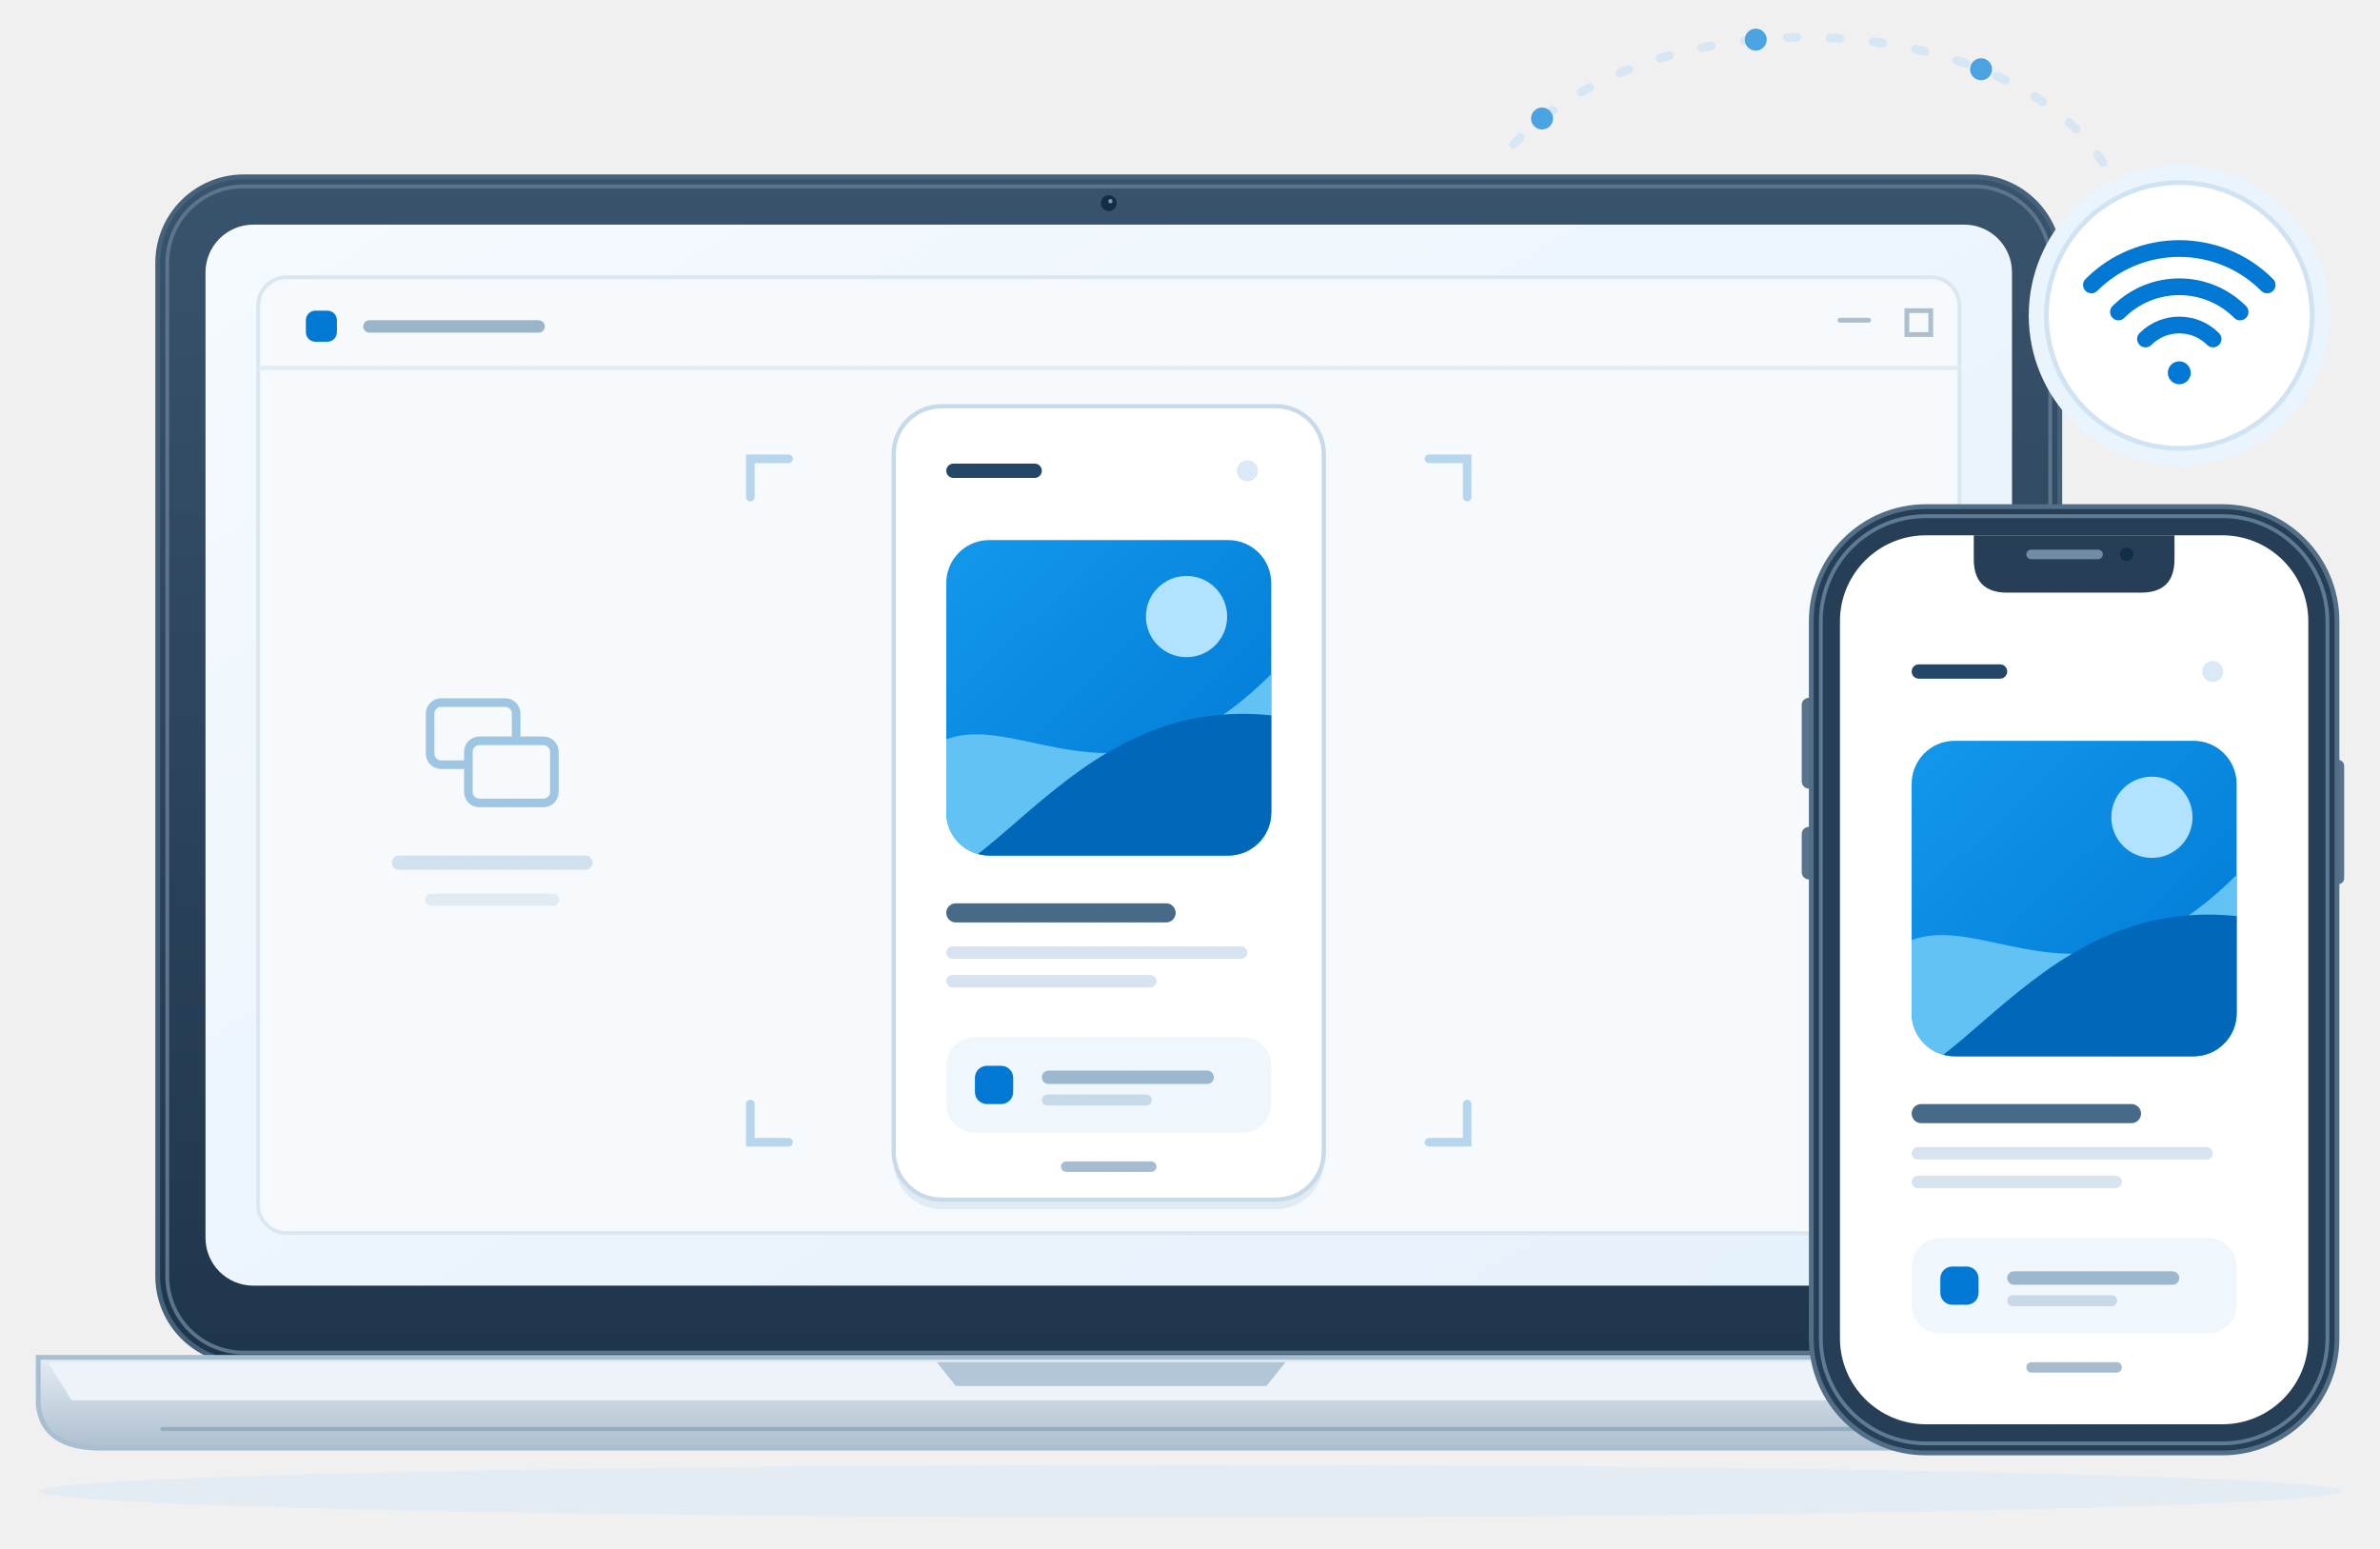
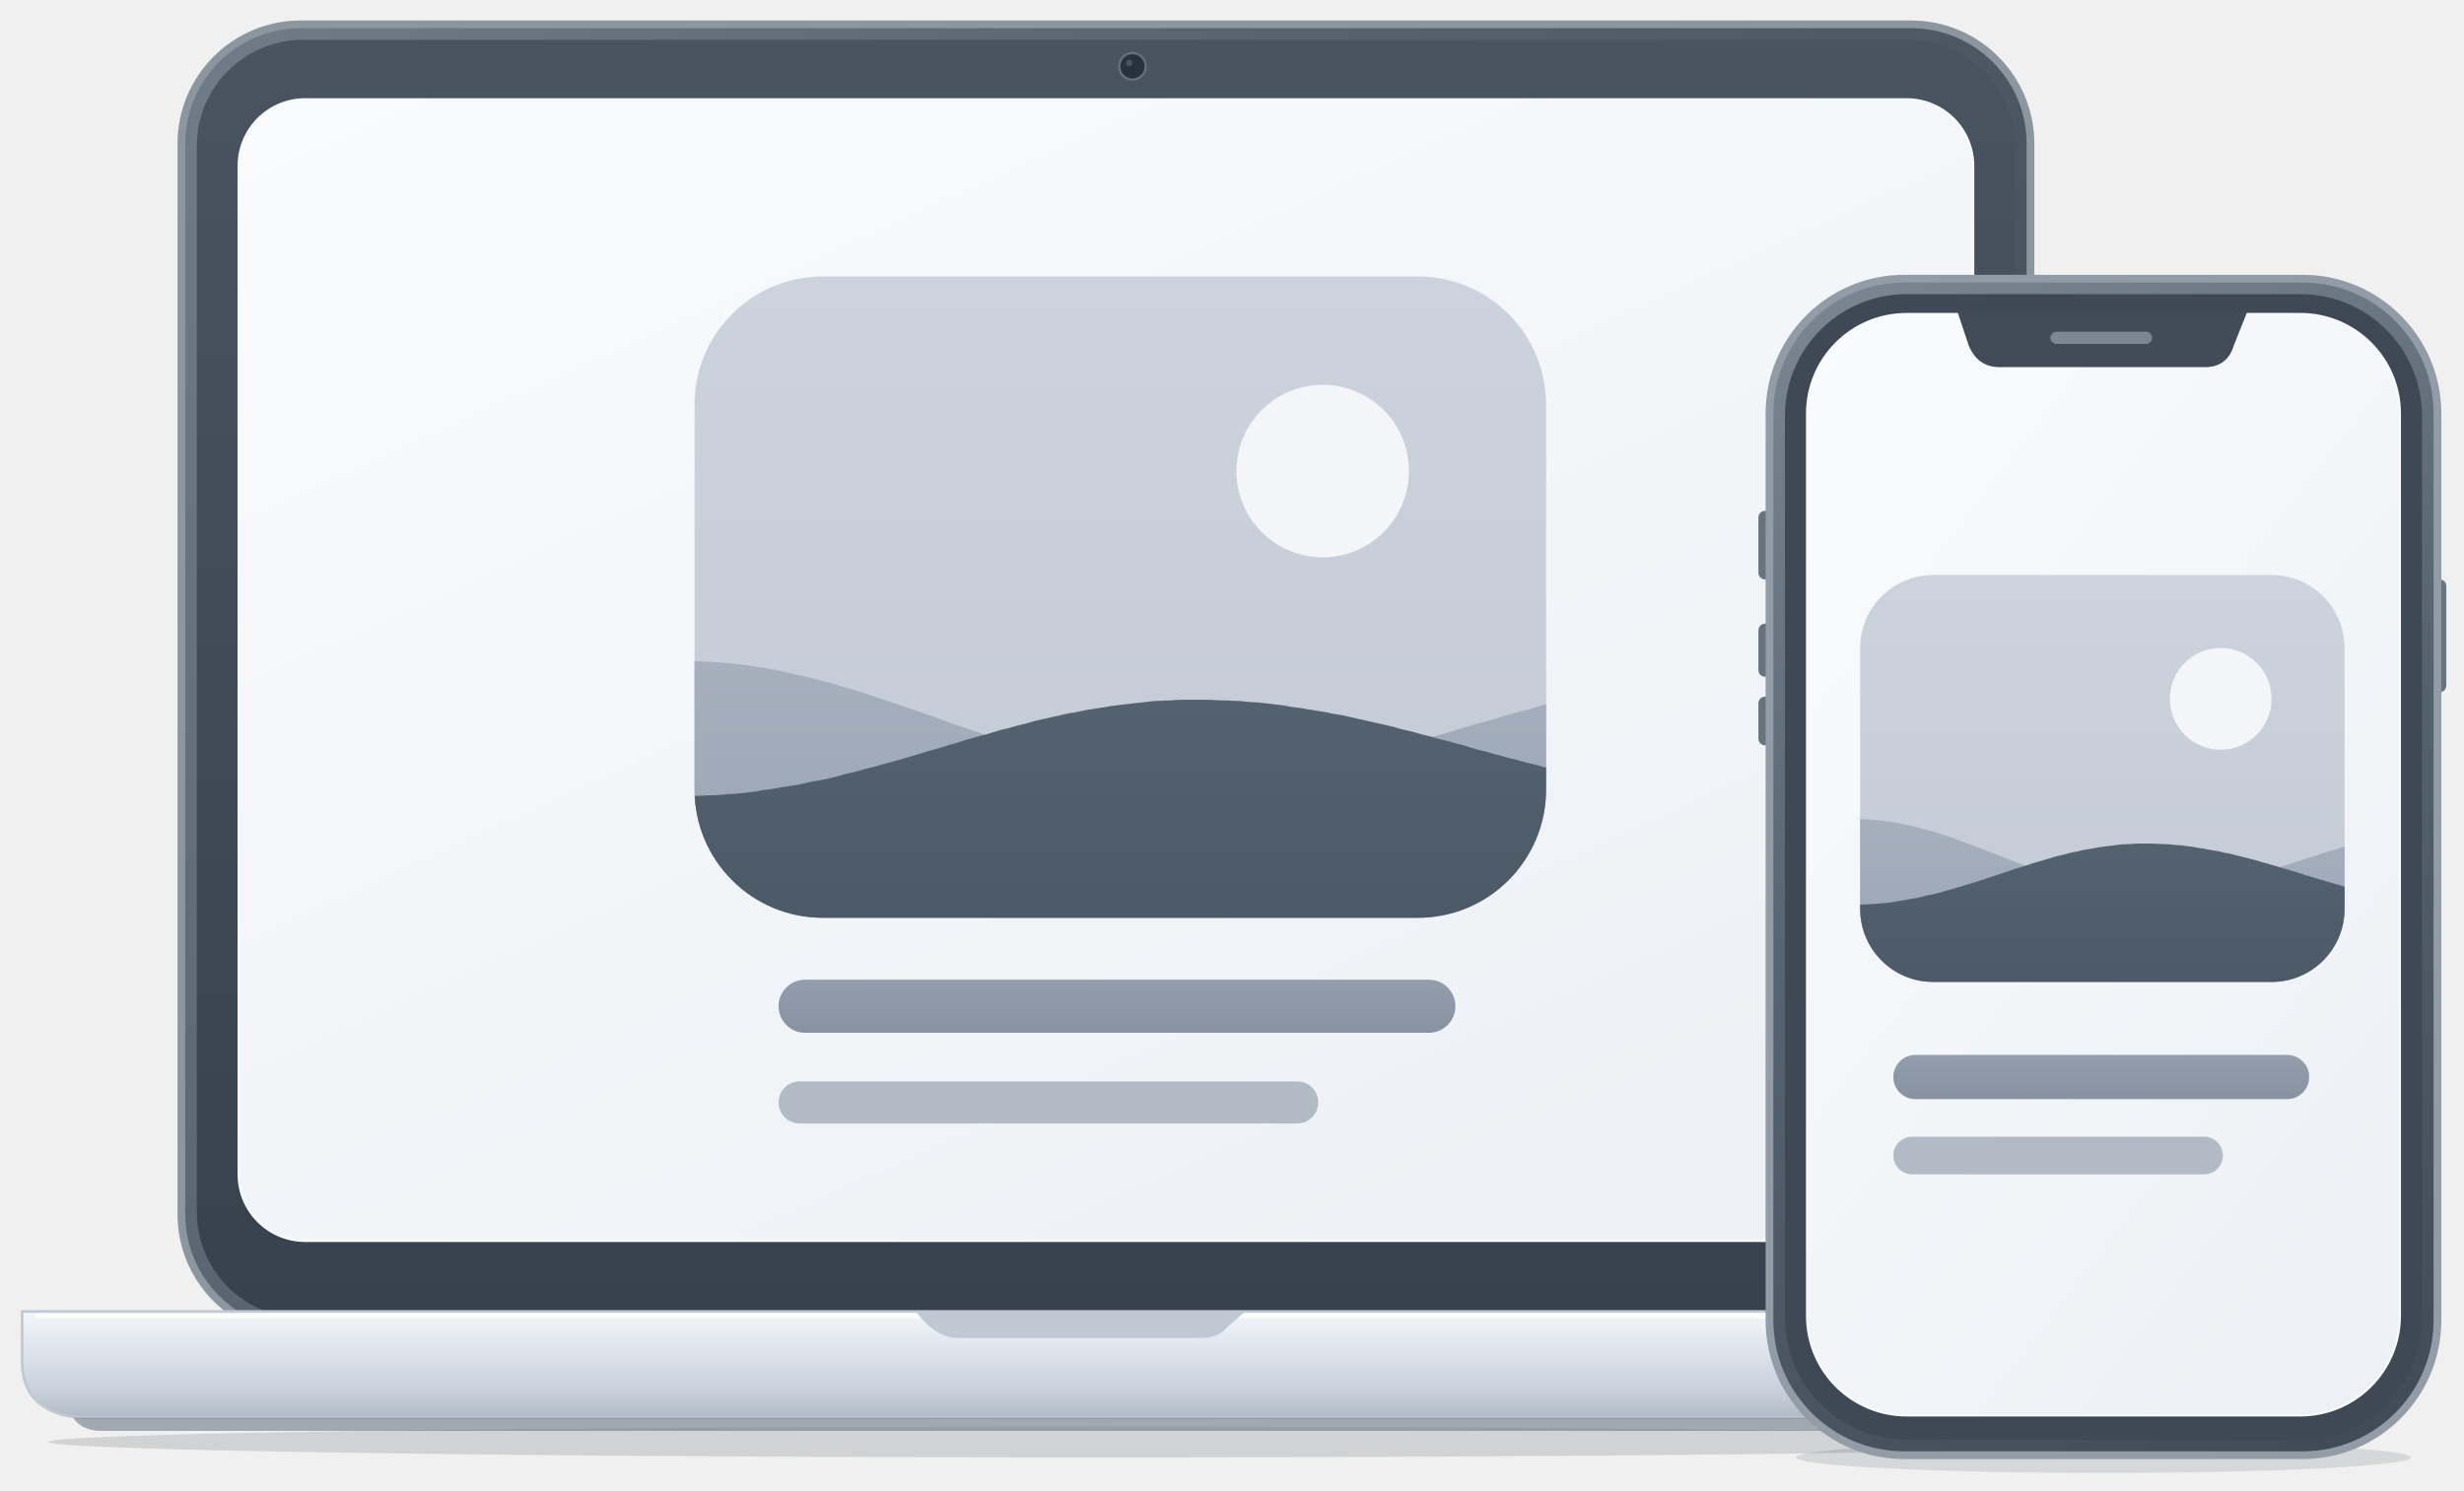
- <svg xmlns="http://www.w3.org/2000/svg" width="996" height="648" viewBox="72 30 498 324" fill="none" role="img" aria-labelledby="title desc">
+ <svg xmlns="http://www.w3.org/2000/svg" width="1114" height="674" viewBox="178 226 1114 674" fill="none" shape-rendering="geometricPrecision">
  <defs>
-     <linearGradient id="chassis" x1="0" y1="0" x2="0" y2="1">
-       <stop stop-color="#38536C" />
-       <stop offset="1" stop-color="#1F354B" />
+     <linearGradient id="laptop-case" x1="260" y1="237" x2="1040" y2="829" gradientUnits="userSpaceOnUse">
+       <stop stop-color="#707C88" />
+       <stop offset=".42" stop-color="#56636F" />
+       <stop offset="1" stop-color="#3E4A56" />
    </linearGradient>
-     <linearGradient id="silver" x1="0" y1="0" x2="0" y2="1">
-       <stop stop-color="#E3ECF4" />
-       <stop offset="1" stop-color="#AFBFCE" />
+     <linearGradient id="laptop-bezel" x1="600" y1="244" x2="600" y2="822" gradientUnits="userSpaceOnUse">
+       <stop stop-color="#485561" />
+       <stop offset="1" stop-color="#36434F" />
    </linearGradient>
-     <linearGradient id="blue" x1="0" y1="0" x2="1" y2="1">
-       <stop stop-color="#1298EB" />
-       <stop offset="1" stop-color="#0078D4" />
+     <linearGradient id="screen-face" x1="0" y1="0" x2=".7" y2="1">
+       <stop stop-color="#FAFBFD" />
+       <stop offset="1" stop-color="#EDF1F5" />
    </linearGradient>
-     <linearGradient id="canvas" x1="0" y1="0" x2="1" y2="1">
-       <stop stop-color="#F5FAFE" />
-       <stop offset="1" stop-color="#E4F0FB" />
+     <linearGradient id="laptop-base" x1="0" y1="0" x2="0" y2="1">
+       <stop stop-color="#F4F7FA" />
+       <stop offset=".34" stop-color="#DFE5EC" />
+       <stop offset=".8" stop-color="#C4CDD7" />
+       <stop offset="1" stop-color="#AFBAC6" />
    </linearGradient>
+     <linearGradient id="phone-case" x1="990" y1="354" x2="1250" y2="884" gradientUnits="userSpaceOnUse">
+       <stop stop-color="#7A8793" />
+       <stop offset=".48" stop-color="#55626F" />
+       <stop offset="1" stop-color="#3F4B57" />
+     </linearGradient>
+     <linearGradient id="photo-sky" x1="0" y1="0" x2="0" y2="1">
+       <stop stop-color="#CDD3DC" />
+       <stop offset="1" stop-color="#C2CAD5" />
+     </linearGradient>
+     <linearGradient id="rear-mountains" x1="0" y1=".5" x2="0" y2="1" gradientUnits="userSpaceOnUse">
+       <stop stop-color="#A8B2BF" />
+       <stop offset="1" stop-color="#99A5B4" />
+     </linearGradient>
+     <linearGradient id="front-mountains" x1="0" y1=".5" x2="0" y2="1" gradientUnits="userSpaceOnUse">
+       <stop stop-color="#586572" />
+       <stop offset="1" stop-color="#4C5966" />
+     </linearGradient>
+     <linearGradient id="primary-line" x1="0" y1="0" x2="0" y2="1">
+       <stop stop-color="#929EAB" />
+       <stop offset="1" stop-color="#8793A1" />
+     </linearGradient>
+     <clipPath id="computer-clip">
+       <rect x="492" y="351" width="385" height="290" rx="58" />
+     </clipPath>
+     <clipPath id="phone-clip">
+       <rect x="1019" y="486" width="219" height="184" rx="33" />
+     </clipPath>
  </defs>
-   <g id="illustration" transform="translate(39,-15)">
-     <ellipse cx="282" cy="357" rx="241" ry="5.5" fill="#E4ECF3" />
-     <g id="wireless-transfer">
-       <path d="M 473,79 C 453,47 379,42 348,77" stroke="#D6E6F3" stroke-width="1.8" stroke-dasharray="2 7" stroke-linecap="round" />
-       <circle cx="355.660" cy="69.795" r="2.3" fill="#4BA3E2" />
-       <circle cx="447.529" cy="59.490" r="2.3" fill="#4BA3E2" />
-       <circle cx="400.381" cy="53.294" r="2.3" fill="#4BA3E2" />
-     </g>
-     <g id="laptop">
-       <rect x="66" y="82" width="398" height="248" rx="18" fill="url(#chassis)" stroke="#46627B" stroke-width="1" />
-       <rect x="68" y="84" width="394" height="244" rx="16" stroke="#5C758B" stroke-width=".8" />
-       <rect x="76" y="92" width="378" height="222" rx="10" fill="url(#canvas)" />
-       <circle cx="265" cy="87.5" r="1.65" fill="#122D44" />
-       <circle cx="265.35" cy="87.1" r=".45" fill="#789AB6" />
-       <path d="M 41,329 H 489 L 509,339 Q 508,348 496,348 H 54 Q 42,348 41,339 Z" fill="url(#silver)" stroke="#A8BED1" stroke-width="1" />
-       <path d="M 43,330 H 487 L 502,338 H 48 Z" fill="#EDF3F8" />
-       <path d="M 229,330 H 302 L 298,335 H 233 Z" fill="#B3C6D8" />
-       <path d="M 67,344 H 477" stroke="#93ADBF" stroke-width=".85" stroke-linecap="round" />
-     </g>
-     <g id="desktop-interface">
-       <rect x="87" y="103" width="356" height="200" rx="6" fill="#F6FAFD" stroke="#DAE7F1" stroke-width=".8" />
-       <path d="M 87,122 H 443" stroke="#E2ECF4" stroke-width=".9" />
-       <rect x="97" y="110" width="6.5" height="6.5" rx="2" fill="#0078D4" />
-       <rect x="109" y="112" width="38" height="2.6" rx="1.3" fill="#9AB4C9" />
-       <path d="M 418,112 H 424 M 432,110 V 115 H 437 V 110 Z" stroke="#ADBFCD" stroke-width="1" stroke-linecap="round" />
-       <path d="M 198,141 H 190 V 149 M 332,141 H 340 V 149 M 198,284 H 190 V 276 M 332,284 H 340 V 276" stroke="#B6D6ED" stroke-width="1.8" stroke-linecap="round" />
-       <rect x="220" y="132" width="90" height="166" rx="10" fill="#E1EBF3" />
-       <rect x="220" y="130" width="90" height="166" rx="10" fill="#FFFFFF" stroke="#C7DAE8" stroke-width=".9" />
-       <g id="mirrored-content" transform="translate(223,132) scale(1)">
-         <clipPath id="mirrored-panel-clip">
-           <rect width="84" height="162" rx="9" />
-         </clipPath>
-         <g clip-path="url(#mirrored-panel-clip)">
-           <rect width="84" height="162" fill="#FFFFFF" />
-           <g id="mirrored-header">
-             <rect x="8" y="10" width="20" height="3" rx="1.5" fill="#244767" />
-             <circle cx="71" cy="11.5" r="2.2" fill="#DAE9F5" />
-           </g>
-           <clipPath id="mirrored-hero-clip">
-             <rect x="8" y="26" width="68" height="66" rx="9" />
-           </clipPath>
-           <g clip-path="url(#mirrored-hero-clip)">
-             <rect x="8" y="26" width="68" height="66" fill="url(#blue)" />
-             <circle cx="58.274" cy="42" r="8.5" fill="#B1E2FF" />
-             <g transform="translate(-1.362,0)">
-               <path d="M -4,82 C 17,40 42,105 90,39 V 105 H -4 Z" fill="#62C2F4" />
-               <path d="M -4,99 C 20,104 37,50 89,65 V 108 H -4 Z" fill="#0067B9" />
-             </g>
-           </g>
-           <rect x="8" y="102" width="48" height="4" rx="2" fill="#476A88" />
-           <rect x="8" y="111" width="63" height="2.6" rx="1.3" fill="#D7E4EF" />
-           <rect x="8" y="117" width="44" height="2.6" rx="1.3" fill="#D7E4EF" />
-           <rect x="8" y="130" width="68" height="20" rx="6" fill="#EFF6FC" />
-           <rect x="14" y="136" width="8" height="8" rx="2.5" fill="#0078D4" />
-           <rect x="28" y="137" width="36" height="2.8" rx="1.4" fill="#9BB8CE" />
-           <rect x="28" y="142" width="23" height="2.3" rx="1.15" fill="#C8DAE8" />
-           <rect x="32" y="156" width="20" height="2.2" rx="1.1" fill="#A7BDCF" />
-         </g>
-       </g>
-       <g id="mirror-symbol" stroke="#9EC6E3" stroke-width="1.8">
-         <rect x="123" y="192" width="18" height="13" rx="2.3" />
-         <rect x="131" y="200" width="18" height="13" rx="2.3" fill="#F6FAFD" />
-       </g>
-       <rect x="115" y="224" width="42" height="3" rx="1.5" fill="#D1E1EE" />
-       <rect x="122" y="232" width="28" height="2.5" rx="1.25" fill="#E0EBF4" />
-     </g>
-     <g id="wifi-badge">
-       <circle cx="489" cy="111" r="31.5" fill="#EAF4FC" />
-       <circle cx="489" cy="111" r="27.8" fill="#FFFFFF" stroke="#D0E3F2" stroke-width="1" />
-       <g id="wifi-icon" stroke="#0078D4" stroke-width="3.5" stroke-linecap="round" fill="none">
-         <path d="M 470.615,104.615 A 26,26 0 0 1 507.385,104.615" />
-         <path d="M 476.272,110.272 A 18,18 0 0 1 501.728,110.272" />
-         <path d="M 481.929,115.929 A 10,10 0 0 1 496.071,115.929" />
-         <circle cx="489" cy="123" r="2.4" stroke="none" fill="#0078D4" />
-       </g>
-     </g>
-     <g id="phone">
-       <rect x="410" y="191" width="3" height="19" rx="1.5" fill="#58748C" />
-       <rect x="410" y="218" width="3" height="11" rx="1.5" fill="#58748C" />
-       <rect x="521" y="204" width="2.5" height="26" rx="1.25" fill="#58748C" />
-       <rect x="412" y="151" width="110" height="198" rx="24" fill="#263F56" stroke="#526F87" stroke-width="1" />
-       <rect x="414" y="153" width="106" height="194" rx="22" stroke="#5D7B94" stroke-width=".8" />
-       <rect x="418" y="157" width="98" height="186" rx="18" fill="#FFFFFF" />
-       <path d="M 446,157 H 488 V 162 Q 488,169 481,169 H 453 Q 446,169 446,162 Z" fill="#263F56" />
-       <rect x="457" y="160" width="16" height="2" rx="1" fill="#718DA5" />
-       <circle cx="478" cy="161" r="1.4" fill="#102E45" />
-       <g id="phone-content" transform="translate(425,174) scale(1)">
-         <clipPath id="phone-panel-clip">
-           <rect width="84" height="162" rx="9" />
-         </clipPath>
-         <g clip-path="url(#phone-panel-clip)">
-           <rect width="84" height="162" fill="#FFFFFF" />
-           <g id="phone-header">
-             <rect x="8" y="10" width="20" height="3" rx="1.5" fill="#244767" />
-             <circle cx="71" cy="11.5" r="2.2" fill="#DAE9F5" />
-           </g>
-           <clipPath id="phone-hero-clip">
-             <rect x="8" y="26" width="68" height="66" rx="9" />
-           </clipPath>
-           <g clip-path="url(#phone-hero-clip)">
-             <rect x="8" y="26" width="68" height="66" fill="url(#blue)" />
-             <circle cx="58.274" cy="42" r="8.5" fill="#B1E2FF" />
-             <g transform="translate(-1.362,0)">
-               <path d="M -4,82 C 17,40 42,105 90,39 V 105 H -4 Z" fill="#62C2F4" />
-               <path d="M -4,99 C 20,104 37,50 89,65 V 108 H -4 Z" fill="#0067B9" />
-             </g>
-           </g>
-           <rect x="8" y="102" width="48" height="4" rx="2" fill="#476A88" />
-           <rect x="8" y="111" width="63" height="2.6" rx="1.3" fill="#D7E4EF" />
-           <rect x="8" y="117" width="44" height="2.6" rx="1.3" fill="#D7E4EF" />
-           <rect x="8" y="130" width="68" height="20" rx="6" fill="#EFF6FC" />
-           <rect x="14" y="136" width="8" height="8" rx="2.5" fill="#0078D4" />
-           <rect x="28" y="137" width="36" height="2.8" rx="1.4" fill="#9BB8CE" />
-           <rect x="28" y="142" width="23" height="2.3" rx="1.15" fill="#C8DAE8" />
-           <rect x="32" y="156" width="20" height="2.2" rx="1.1" fill="#A7BDCF" />
-         </g>
+   <ellipse cx="676" cy="878" rx="476" ry="7" fill="#27313C" opacity=".16" />
+   <ellipse cx="1129" cy="885" rx="139" ry="7" fill="#27313C" opacity=".13" />
+   <rect x="260" y="237" width="836" height="592" rx="54" fill="url(#laptop-case)" stroke="#8C969F" stroke-width="3.5" />
+   <rect x="267" y="244" width="822" height="578" rx="48" fill="url(#laptop-bezel)" />
+   <rect x="286" y="271" width="784" height="516" rx="30" fill="url(#screen-face)" stroke="#F7F9FB" stroke-width="1.2" />
+   <circle cx="690" cy="256" r="6" fill="#26323D" stroke="#65717E" stroke-width="1" />
+   <circle cx="688.5" cy="254.5" r="1.5" fill="#83909C" opacity=".35" />
+   <g clip-path="url(#computer-clip)">
+     <rect x="492" y="351" width="385" height="290" fill="url(#photo-sky)" />
+     <circle cx="776" cy="439" r="39" fill="#F3F5F8" />
+     <g transform="translate(492 351) scale(385 290)">
+       <g>
+         <path d="M0 1 L0 0.6 C0.007 0.6 0.013 0.601 0.02 0.601 C0.027 0.602 0.033 0.602 0.04 0.603 C0.047 0.604 0.053 0.605 0.06 0.606 C0.067 0.607 0.073 0.609 0.08 0.61 C0.087 0.612 0.093 0.613 0.1 0.615 C0.107 0.617 0.113 0.619 0.12 0.621 C0.127 0.623 0.133 0.625 0.14 0.627 C0.147 0.629 0.153 0.632 0.16 0.634 C0.167 0.637 0.173 0.639 0.18 0.642 C0.187 0.644 0.193 0.647 0.2 0.65 C0.207 0.653 0.213 0.656 0.22 0.659 C0.227 0.662 0.233 0.665 0.24 0.668 C0.247 0.671 0.253 0.674 0.26 0.677 C0.267 0.68 0.273 0.683 0.28 0.686 C0.287 0.689 0.293 0.693 0.3 0.696 C0.307 0.699 0.313 0.702 0.32 0.705 C0.327 0.708 0.333 0.711 0.34 0.714 C0.347 0.717 0.353 0.72 0.36 0.723 C0.367 0.726 0.373 0.729 0.38 0.732 C0.387 0.734 0.393 0.737 0.4 0.74 C0.407 0.742 0.413 0.745 0.42 0.747 C0.427 0.75 0.433 0.752 0.44 0.754 C0.447 0.757 0.453 0.759 0.46 0.761 C0.467 0.762 0.473 0.764 0.48 0.766 C0.487 0.768 0.493 0.769 0.5 0.771 C0.507 0.772 0.513 0.773 0.52 0.774 C0.527 0.775 0.533 0.776 0.54 0.777 C0.547 0.778 0.553 0.779 0.56 0.779 C0.567 0.779 0.573 0.78 0.58 0.78 C0.583 0.78 0.585 0.78 0.588 0.78 C0.592 0.78 0.596 0.78 0.6 0.78 C0.607 0.78 0.613 0.779 0.62 0.779 C0.627 0.779 0.633 0.778 0.64 0.777 C0.647 0.777 0.653 0.776 0.66 0.775 C0.667 0.774 0.673 0.773 0.68 0.772 C0.687 0.771 0.693 0.77 0.7 0.769 C0.707 0.767 0.713 0.766 0.72 0.764 C0.727 0.763 0.733 0.761 0.74 0.759 C0.747 0.758 0.753 0.756 0.76 0.754 C0.767 0.752 0.773 0.75 0.78 0.748 C0.787 0.746 0.793 0.744 0.8 0.742 C0.807 0.739 0.813 0.737 0.82 0.735 C0.827 0.732 0.833 0.73 0.84 0.728 C0.847 0.725 0.853 0.723 0.86 0.72 C0.867 0.718 0.873 0.715 0.88 0.713 C0.887 0.71 0.893 0.708 0.9 0.705 C0.907 0.702 0.913 0.7 0.92 0.697 C0.927 0.695 0.933 0.692 0.94 0.69 C0.947 0.687 0.953 0.684 0.96 0.682 C0.967 0.679 0.973 0.677 0.98 0.675 C0.987 0.672 0.993 0.67 1 0.667 L1 1 Z" fill="url(#rear-mountains)" />
+         <path d="M0 1 L0 0.81 C0.007 0.81 0.013 0.809 0.02 0.809 C0.027 0.809 0.033 0.808 0.04 0.807 C0.047 0.807 0.053 0.806 0.06 0.805 C0.067 0.804 0.073 0.803 0.08 0.801 C0.087 0.8 0.093 0.799 0.1 0.797 C0.107 0.796 0.113 0.794 0.12 0.793 C0.127 0.791 0.133 0.789 0.14 0.787 C0.147 0.786 0.153 0.784 0.16 0.782 C0.167 0.78 0.173 0.777 0.18 0.775 C0.187 0.773 0.193 0.771 0.2 0.768 C0.207 0.766 0.213 0.764 0.22 0.761 C0.227 0.759 0.233 0.756 0.24 0.754 C0.247 0.751 0.253 0.749 0.26 0.746 C0.267 0.743 0.273 0.741 0.28 0.738 C0.287 0.736 0.293 0.733 0.3 0.73 C0.307 0.728 0.313 0.725 0.32 0.722 C0.327 0.72 0.333 0.717 0.34 0.715 C0.347 0.712 0.353 0.71 0.36 0.707 C0.367 0.705 0.373 0.703 0.38 0.7 C0.387 0.698 0.393 0.696 0.4 0.693 C0.407 0.691 0.413 0.689 0.42 0.687 C0.427 0.685 0.433 0.683 0.44 0.681 C0.447 0.68 0.453 0.678 0.46 0.676 C0.467 0.675 0.473 0.673 0.48 0.672 C0.487 0.67 0.493 0.669 0.5 0.668 C0.507 0.667 0.513 0.666 0.52 0.665 C0.527 0.664 0.533 0.663 0.54 0.662 C0.547 0.662 0.553 0.661 0.56 0.661 C0.567 0.66 0.573 0.66 0.58 0.66 C0.583 0.66 0.585 0.66 0.588 0.66 C0.592 0.66 0.596 0.66 0.6 0.66 C0.607 0.66 0.613 0.661 0.62 0.661 C0.627 0.661 0.633 0.662 0.64 0.662 C0.647 0.663 0.653 0.664 0.66 0.664 C0.667 0.665 0.673 0.666 0.68 0.667 C0.687 0.668 0.693 0.669 0.7 0.671 C0.707 0.672 0.713 0.673 0.72 0.675 C0.727 0.676 0.733 0.678 0.74 0.679 C0.747 0.681 0.753 0.683 0.76 0.684 C0.767 0.686 0.773 0.688 0.78 0.69 C0.787 0.692 0.793 0.694 0.8 0.696 C0.807 0.698 0.813 0.7 0.82 0.702 C0.827 0.705 0.833 0.707 0.84 0.709 C0.847 0.711 0.853 0.714 0.86 0.716 C0.867 0.718 0.873 0.721 0.88 0.723 C0.887 0.725 0.893 0.728 0.9 0.73 C0.907 0.733 0.913 0.735 0.92 0.738 C0.927 0.74 0.933 0.742 0.94 0.745 C0.947 0.747 0.953 0.75 0.96 0.752 C0.967 0.754 0.973 0.757 0.98 0.759 C0.987 0.761 0.993 0.763 1 0.766 L1 1 Z" fill="url(#front-mountains)" />
      </g>
    </g>
  </g>
+   <rect x="530" y="669" width="306" height="24" rx="12" fill="url(#primary-line)" />
+   <rect x="530" y="715" width="244" height="19" rx="9.5" fill="#B1BAC5" />
+   <path d="M188 819 H1155 V838 C1155 855 1144 866 1127 867 H217 C199 867 188 858 188 842 Z" fill="url(#laptop-base)" stroke="#C0C9D2" stroke-width="1.2" />
+   <path d="M194 821 H1150" stroke="#FFFFFF" stroke-width="2" opacity=".85" />
+   <path d="M592 819 H741 L733 826 Q729 831 721 831 H611 Q601 831 592 819 Z" fill="#C0C9D3" />
+   <path d="M211 867 H1136 L1126 873 H224 Q215 873 211 867 Z" fill="#75818D" opacity=".65" />
+   <rect x="973" y="457" width="7" height="31" rx="3" fill="#67737F" />
+   <rect x="973" y="508" width="7" height="24" rx="3" fill="#67737F" />
+   <rect x="973" y="541" width="7" height="22" rx="3" fill="#67737F" />
+   <rect x="1277" y="488" width="7" height="51" rx="3" fill="#687480" />
+   <rect x="978" y="352" width="302" height="532" rx="61" fill="url(#phone-case)" stroke="#929CA6" stroke-width="3.5" />
+   <rect x="985" y="359" width="288" height="518" rx="55" fill="#3E4955" />
+   <rect x="995" y="368" width="268" height="498" rx="45" fill="url(#screen-face)" stroke="#F8FAFC" stroke-width="1" />
+   <path d="M1063 367 H1194 L1188 382 Q1185 392 1175 392 H1082 Q1072 392 1068 382 Z" fill="#414C58" />
+   <rect x="1105" y="376" width="46" height="5.5" rx="2.75" fill="#7B8794" />
+   <g clip-path="url(#phone-clip)">
+     <rect x="1019" y="486" width="219" height="184" fill="url(#photo-sky)" />
+     <circle cx="1182" cy="542" r="23" fill="#F3F5F8" />
+     <g transform="translate(1019 486) scale(219 184)">
+       <g>
+         <path d="M0 1 L0 0.6 C0.007 0.6 0.013 0.601 0.02 0.601 C0.027 0.602 0.033 0.602 0.04 0.603 C0.047 0.604 0.053 0.605 0.06 0.606 C0.067 0.607 0.073 0.609 0.08 0.61 C0.087 0.612 0.093 0.613 0.1 0.615 C0.107 0.617 0.113 0.619 0.12 0.621 C0.127 0.623 0.133 0.625 0.14 0.627 C0.147 0.629 0.153 0.632 0.16 0.634 C0.167 0.637 0.173 0.639 0.18 0.642 C0.187 0.644 0.193 0.647 0.2 0.65 C0.207 0.653 0.213 0.656 0.22 0.659 C0.227 0.662 0.233 0.665 0.24 0.668 C0.247 0.671 0.253 0.674 0.26 0.677 C0.267 0.68 0.273 0.683 0.28 0.686 C0.287 0.689 0.293 0.693 0.3 0.696 C0.307 0.699 0.313 0.702 0.32 0.705 C0.327 0.708 0.333 0.711 0.34 0.714 C0.347 0.717 0.353 0.72 0.36 0.723 C0.367 0.726 0.373 0.729 0.38 0.732 C0.387 0.734 0.393 0.737 0.4 0.74 C0.407 0.742 0.413 0.745 0.42 0.747 C0.427 0.75 0.433 0.752 0.44 0.754 C0.447 0.757 0.453 0.759 0.46 0.761 C0.467 0.762 0.473 0.764 0.48 0.766 C0.487 0.768 0.493 0.769 0.5 0.771 C0.507 0.772 0.513 0.773 0.52 0.774 C0.527 0.775 0.533 0.776 0.54 0.777 C0.547 0.778 0.553 0.779 0.56 0.779 C0.567 0.779 0.573 0.78 0.58 0.78 C0.583 0.78 0.585 0.78 0.588 0.78 C0.592 0.78 0.596 0.78 0.6 0.78 C0.607 0.78 0.613 0.779 0.62 0.779 C0.627 0.779 0.633 0.778 0.64 0.777 C0.647 0.777 0.653 0.776 0.66 0.775 C0.667 0.774 0.673 0.773 0.68 0.772 C0.687 0.771 0.693 0.77 0.7 0.769 C0.707 0.767 0.713 0.766 0.72 0.764 C0.727 0.763 0.733 0.761 0.74 0.759 C0.747 0.758 0.753 0.756 0.76 0.754 C0.767 0.752 0.773 0.75 0.78 0.748 C0.787 0.746 0.793 0.744 0.8 0.742 C0.807 0.739 0.813 0.737 0.82 0.735 C0.827 0.732 0.833 0.73 0.84 0.728 C0.847 0.725 0.853 0.723 0.86 0.72 C0.867 0.718 0.873 0.715 0.88 0.713 C0.887 0.71 0.893 0.708 0.9 0.705 C0.907 0.702 0.913 0.7 0.92 0.697 C0.927 0.695 0.933 0.692 0.94 0.69 C0.947 0.687 0.953 0.684 0.96 0.682 C0.967 0.679 0.973 0.677 0.98 0.675 C0.987 0.672 0.993 0.67 1 0.667 L1 1 Z" fill="url(#rear-mountains)" />
+         <path d="M0 1 L0 0.81 C0.007 0.81 0.013 0.809 0.02 0.809 C0.027 0.809 0.033 0.808 0.04 0.807 C0.047 0.807 0.053 0.806 0.06 0.805 C0.067 0.804 0.073 0.803 0.08 0.801 C0.087 0.8 0.093 0.799 0.1 0.797 C0.107 0.796 0.113 0.794 0.12 0.793 C0.127 0.791 0.133 0.789 0.14 0.787 C0.147 0.786 0.153 0.784 0.16 0.782 C0.167 0.78 0.173 0.777 0.18 0.775 C0.187 0.773 0.193 0.771 0.2 0.768 C0.207 0.766 0.213 0.764 0.22 0.761 C0.227 0.759 0.233 0.756 0.24 0.754 C0.247 0.751 0.253 0.749 0.26 0.746 C0.267 0.743 0.273 0.741 0.28 0.738 C0.287 0.736 0.293 0.733 0.3 0.73 C0.307 0.728 0.313 0.725 0.32 0.722 C0.327 0.72 0.333 0.717 0.34 0.715 C0.347 0.712 0.353 0.71 0.36 0.707 C0.367 0.705 0.373 0.703 0.38 0.7 C0.387 0.698 0.393 0.696 0.4 0.693 C0.407 0.691 0.413 0.689 0.42 0.687 C0.427 0.685 0.433 0.683 0.44 0.681 C0.447 0.68 0.453 0.678 0.46 0.676 C0.467 0.675 0.473 0.673 0.48 0.672 C0.487 0.67 0.493 0.669 0.5 0.668 C0.507 0.667 0.513 0.666 0.52 0.665 C0.527 0.664 0.533 0.663 0.54 0.662 C0.547 0.662 0.553 0.661 0.56 0.661 C0.567 0.66 0.573 0.66 0.58 0.66 C0.583 0.66 0.585 0.66 0.588 0.66 C0.592 0.66 0.596 0.66 0.6 0.66 C0.607 0.66 0.613 0.661 0.62 0.661 C0.627 0.661 0.633 0.662 0.64 0.662 C0.647 0.663 0.653 0.664 0.66 0.664 C0.667 0.665 0.673 0.666 0.68 0.667 C0.687 0.668 0.693 0.669 0.7 0.671 C0.707 0.672 0.713 0.673 0.72 0.675 C0.727 0.676 0.733 0.678 0.74 0.679 C0.747 0.681 0.753 0.683 0.76 0.684 C0.767 0.686 0.773 0.688 0.78 0.69 C0.787 0.692 0.793 0.694 0.8 0.696 C0.807 0.698 0.813 0.7 0.82 0.702 C0.827 0.705 0.833 0.707 0.84 0.709 C0.847 0.711 0.853 0.714 0.86 0.716 C0.867 0.718 0.873 0.721 0.88 0.723 C0.887 0.725 0.893 0.728 0.9 0.73 C0.907 0.733 0.913 0.735 0.92 0.738 C0.927 0.74 0.933 0.742 0.94 0.745 C0.947 0.747 0.953 0.75 0.96 0.752 C0.967 0.754 0.973 0.757 0.98 0.759 C0.987 0.761 0.993 0.763 1 0.766 L1 1 Z" fill="url(#front-mountains)" />
+       </g>
+     </g>
+   </g>
+   <rect x="1034" y="703" width="188" height="20" rx="10" fill="url(#primary-line)" />
+   <rect x="1034" y="740" width="149" height="17" rx="8.5" fill="#B1BAC5" />
</svg>
